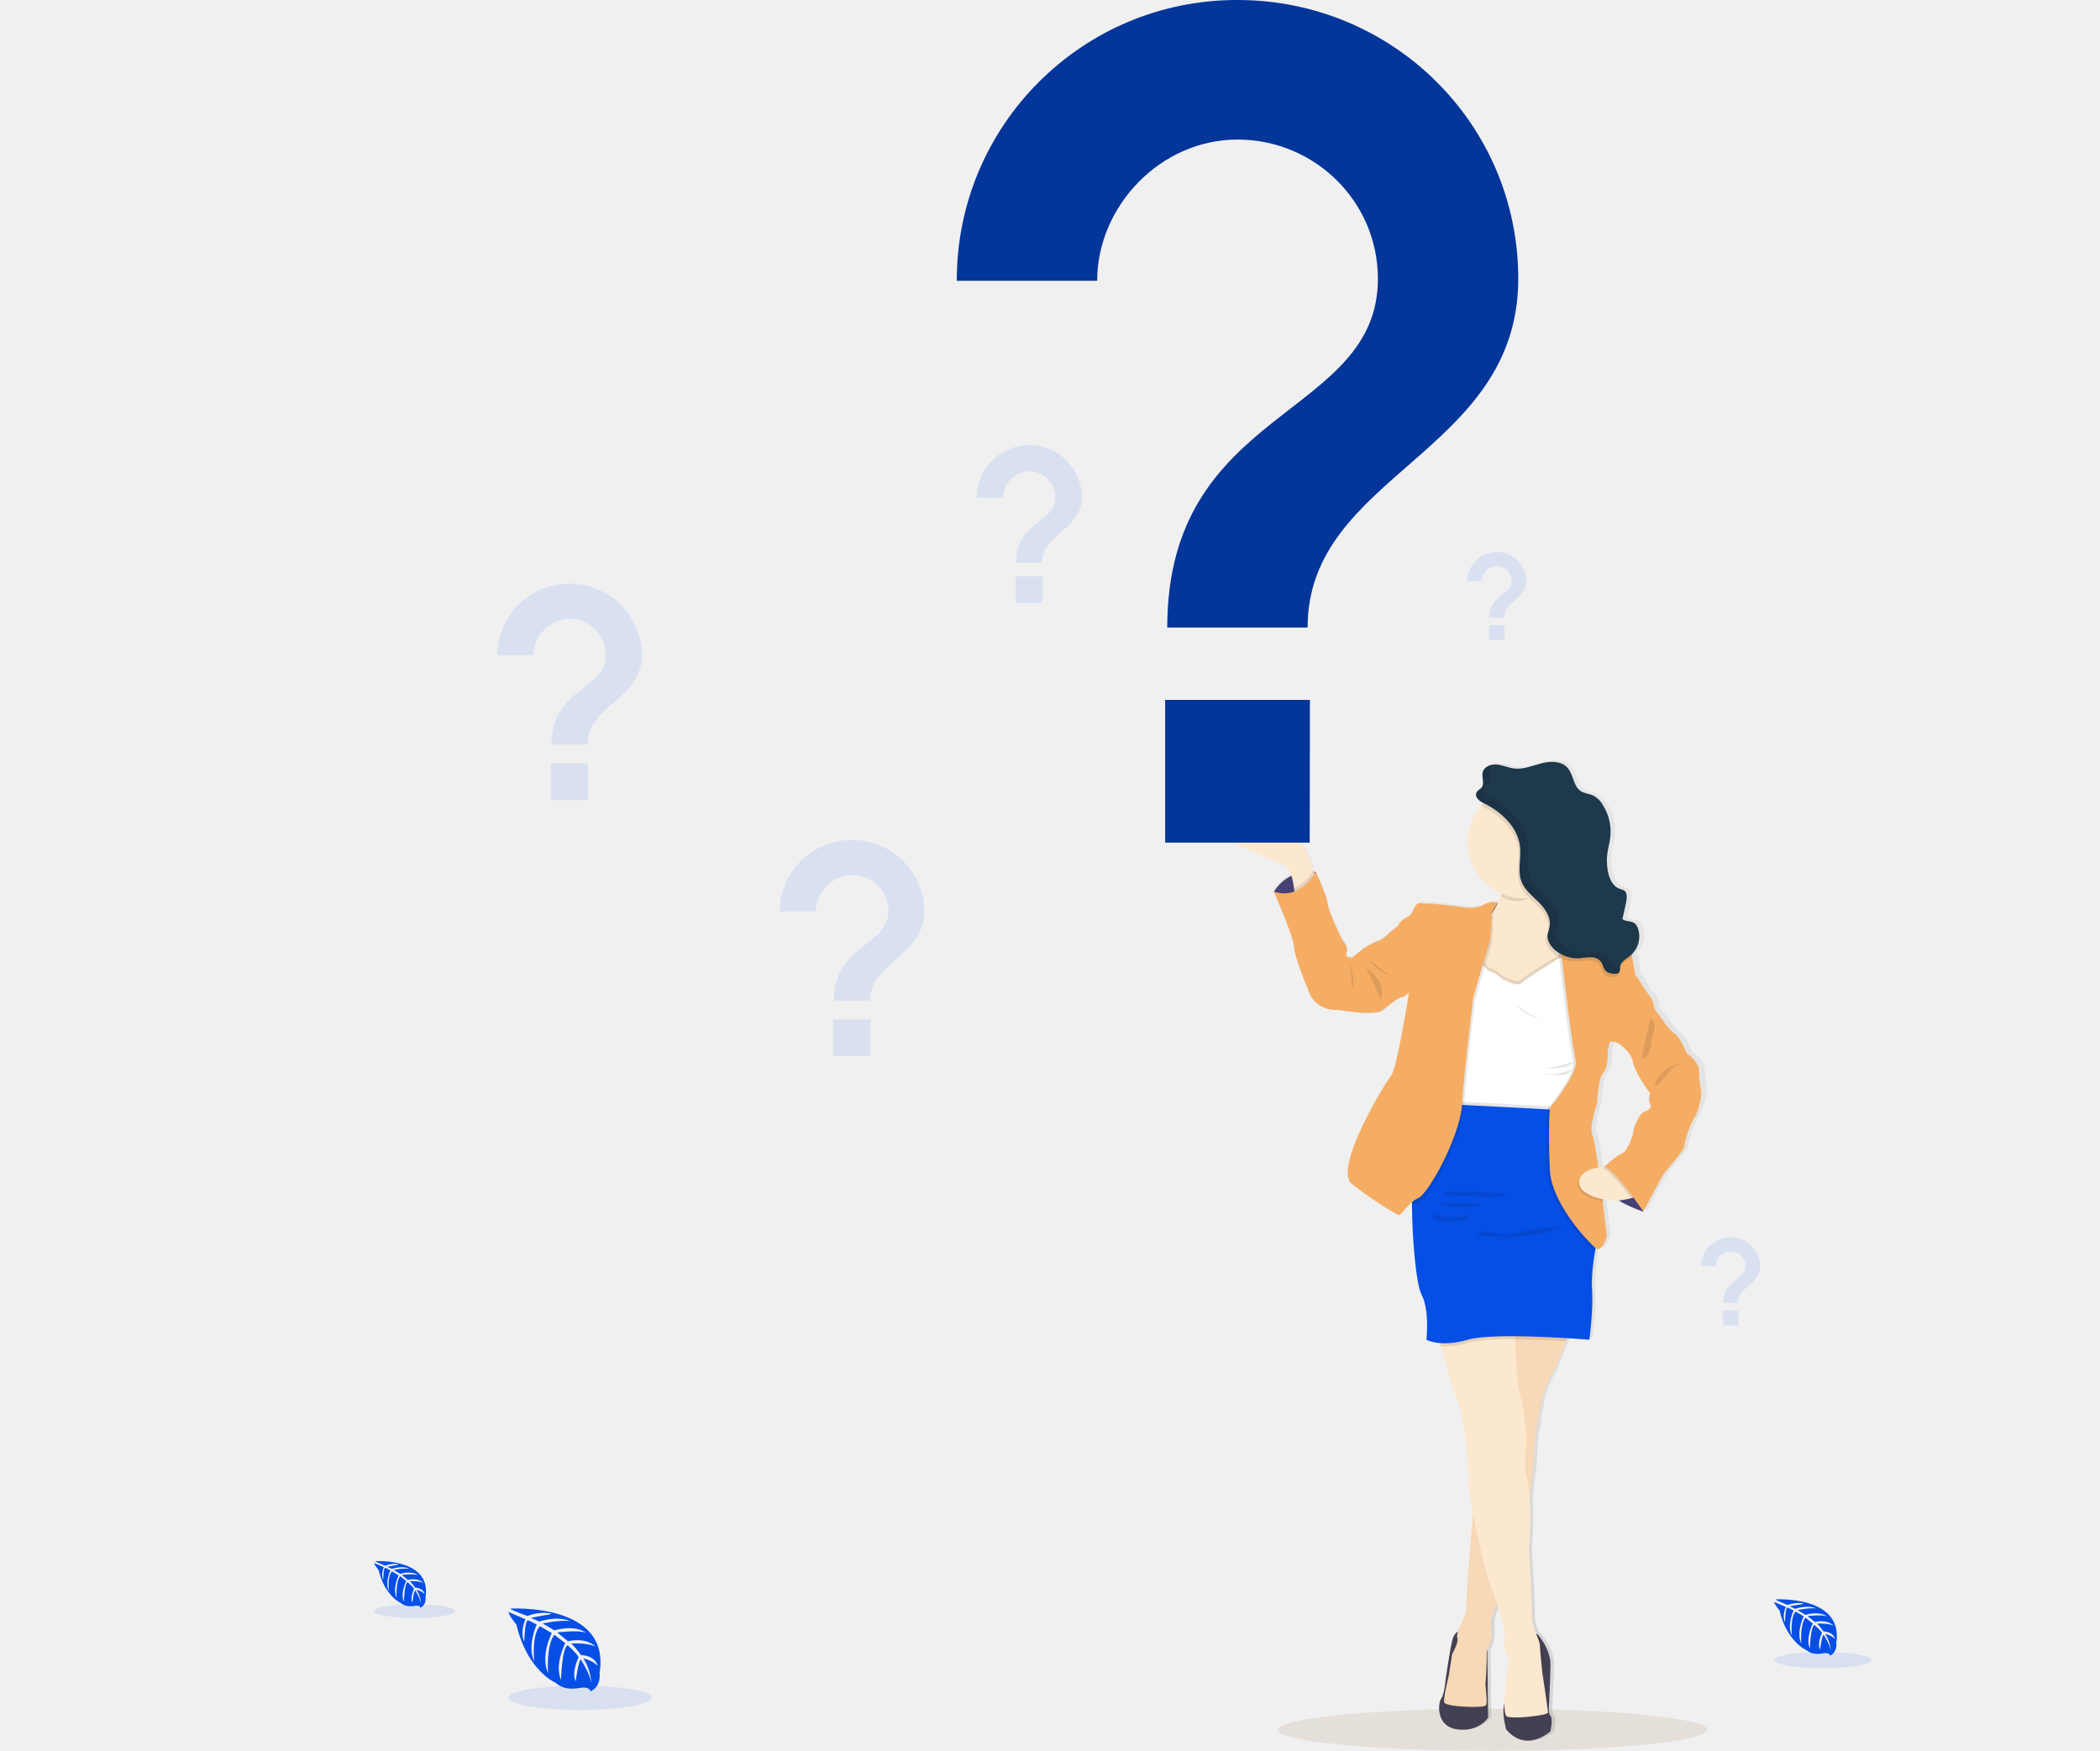
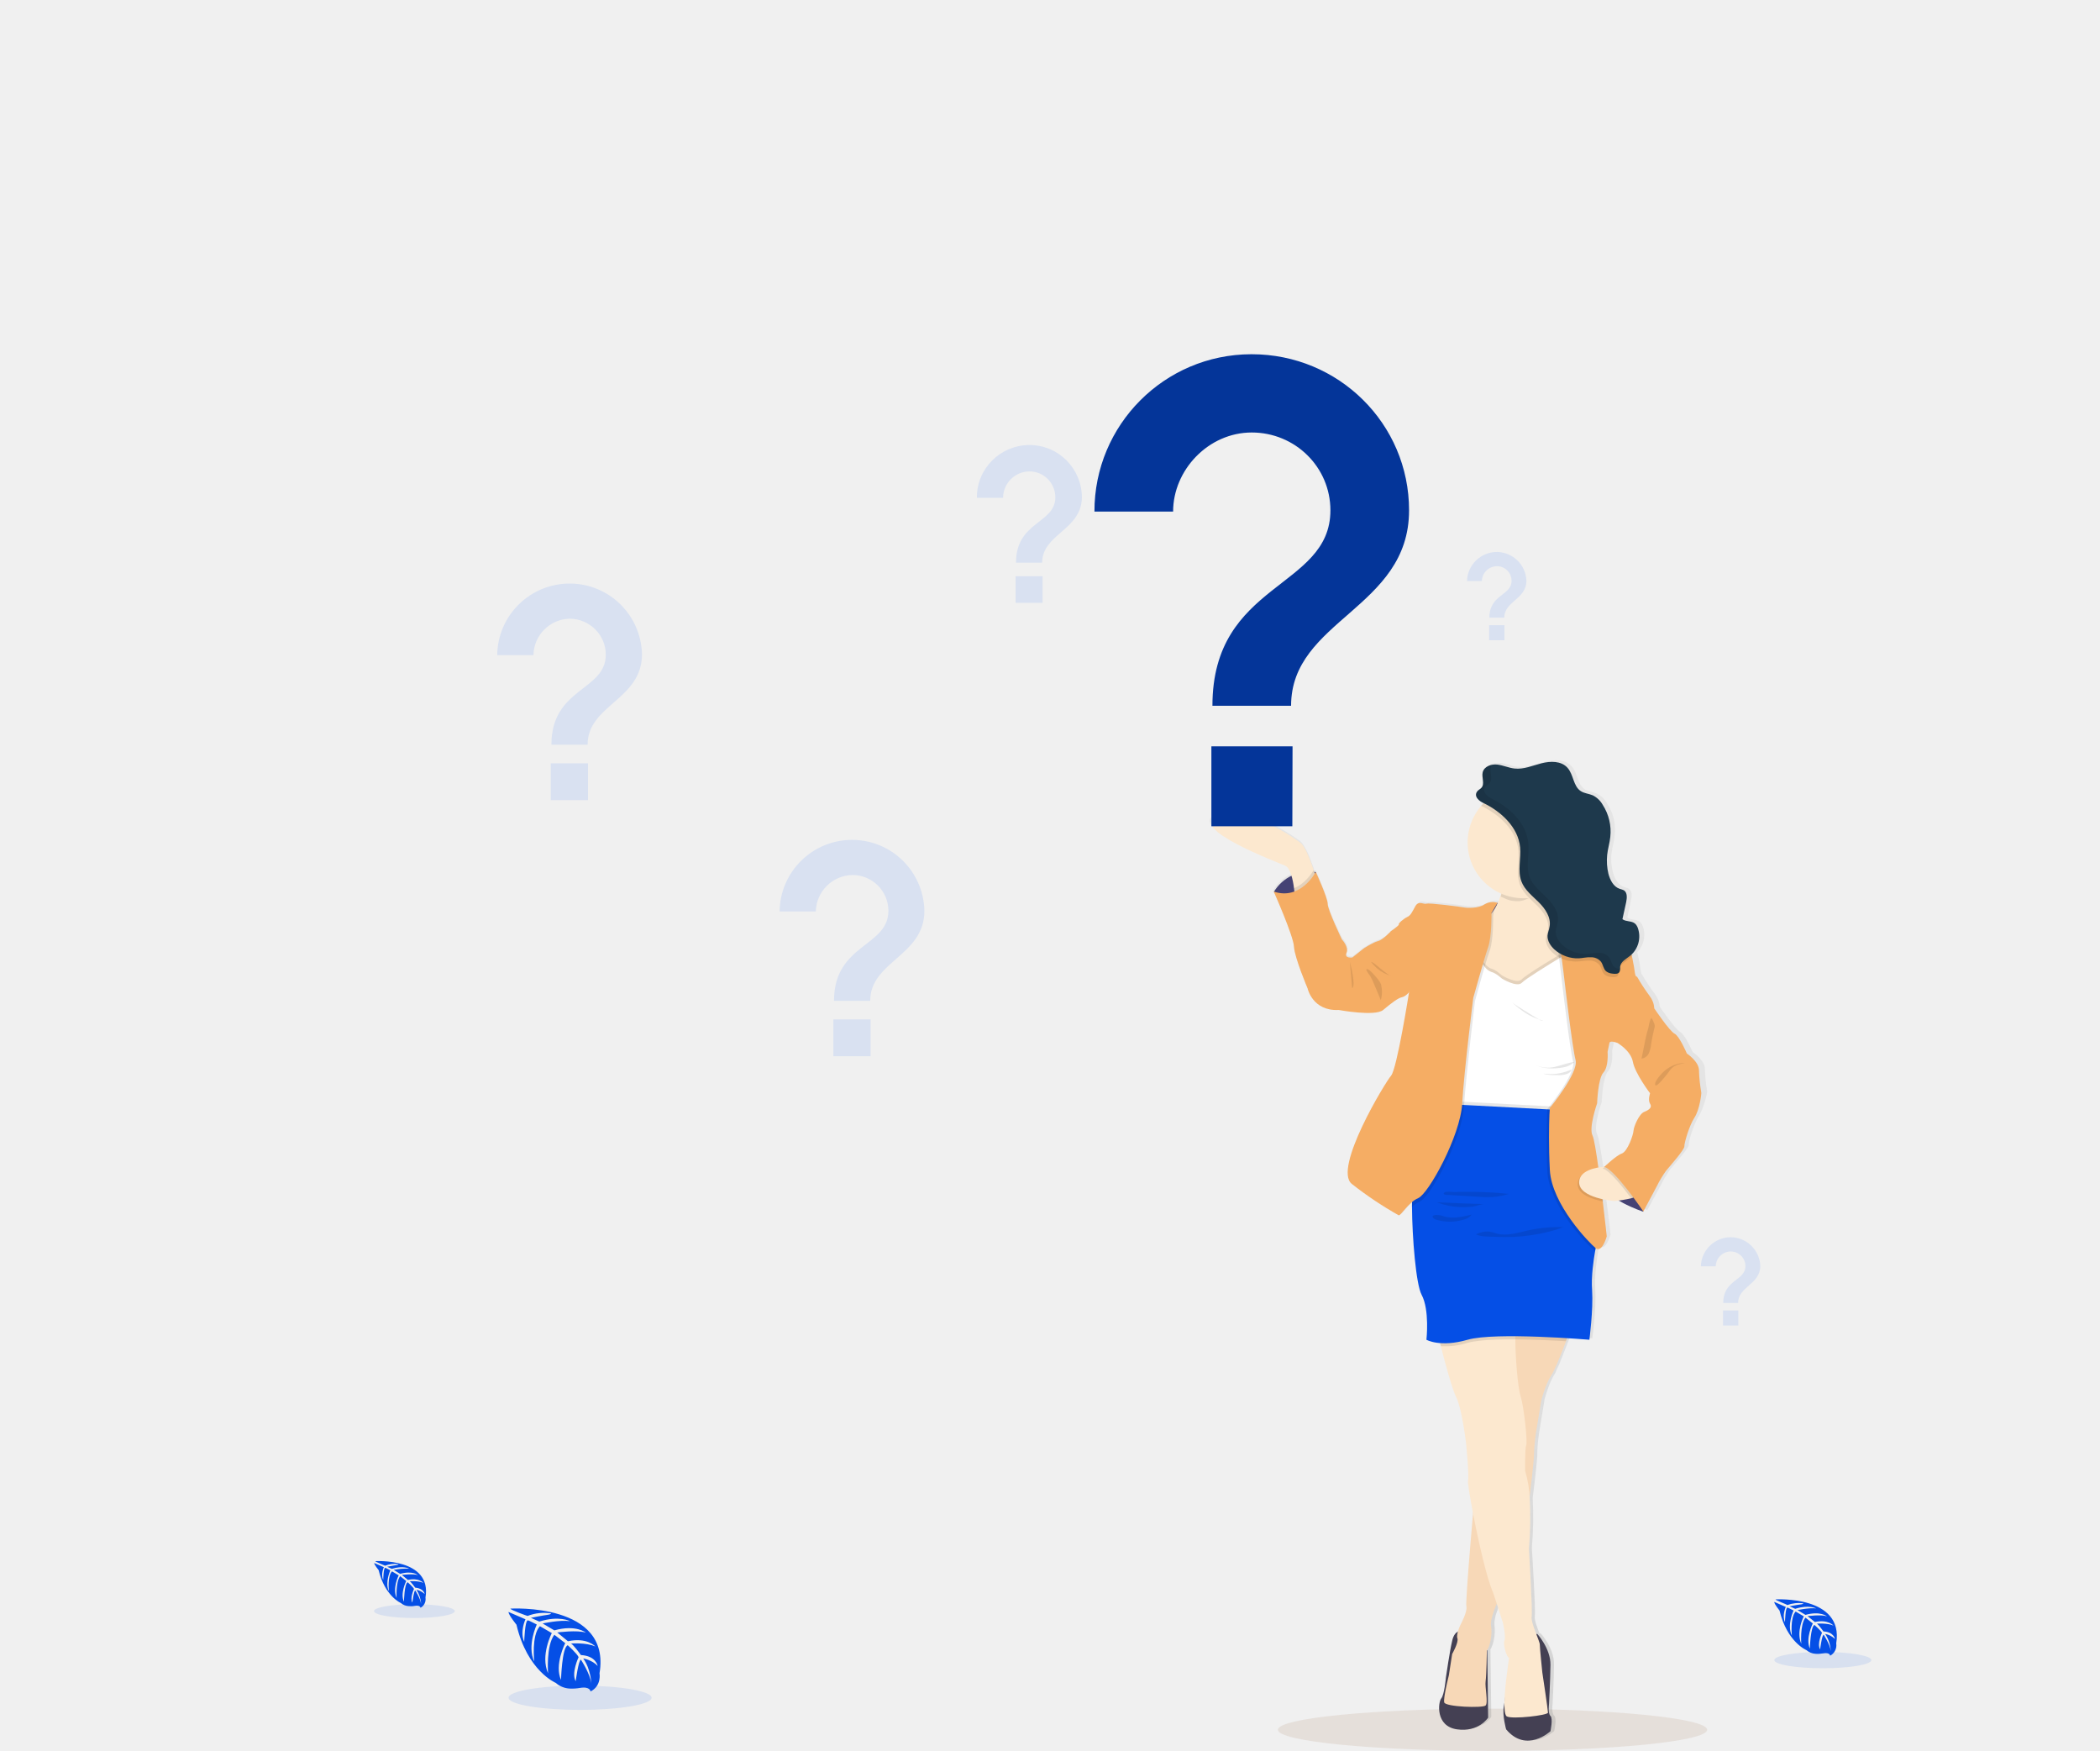
<svg xmlns="http://www.w3.org/2000/svg" version="1.1" id="_x38_69a981d-5394-490d-9104-6940aaebaf2b" x="0px" y="0px" viewBox="0 0 1003.9 836.8" style="enable-background:new 0 0 1003.9 836.8;" xml:space="preserve">
  <style type="text/css">
	.st0{opacity:0.1;fill:#844517;enable-background:new    ;}
	.st1{fill:#054FE6;}
	.st2{opacity:0.1;fill:#054FE6;enable-background:new    ;}
	.st3{fill:url(#SVGID_1_);}
	.st4{fill:#4C4981;}
	.st5{opacity:0.1;enable-background:new    ;}
	.st6{fill:#FCE8CF;}
	.st7{fill:#444053;}
	.st8{fill:#F7D8B7;}
	.st9{fill:#FFFFFF;}
	.st10{fill:#F5AD64;}
	.st11{fill:#1E394C;}
	.st12{fill:#043599;}
	.st13{opacity:0.1;fill:#0658FF;enable-background:new    ;}
</style>
  <ellipse class="st0" cx="713.5" cy="826.7" rx="102.6" ry="10.1" />
  <path class="st1" d="M244,768.8c0,0,48.3-2.9,42.6,30.9c0,0,1.1,6-4.3,8.7c0,0-0.1-2.5-5-1.7c-1.7,0.3-3.5,0.4-5.2,0.3  c-2.4-0.2-4.6-1.1-6.4-2.7l0,0c0,0-13.6-5.6-18.8-27.8c0,0-3.9-4.8-3.8-6.1l8.1,3.5c0,0-2.8,5.9-0.6,10.8c0,0,0.3-10.5,1.8-10.3  c0.3,0,4.2,2,4.2,2s-4.8,10.2-1.2,17.7c0,0-1.4-12.6,2.7-16.9l5.7,3.3c0,0-5.6,10.6-1.8,19.2c0,0-1-13.2,3-18.4l5.2,4  c0,0-5.3,10.4-2,17.6c0,0,0.4-15.4,3.2-16.6c0,0,4.5,4,5.2,5.7c0,0-3.6,7.6-1.4,11.5c0,0,1.4-10.3,2.5-10.3c0,0,4.5,6.8,5,11.5  c0,0-0.2-6.9-3.9-12.1c0,0,4.4,0.8,6.9,3.6c0,0-0.7-4.8-8-5.2c0,0-3.7-5.2-4.8-5.5c0,0,7.3-0.6,11.7,1.4c0,0-3.9-4.5-13.1-2.5  l-5.1-4.2c0,0,9.6-1.3,13.7,0.1c0,0-4.7-4-15.1-1.1l-5.6-3.3c0,0,8.2-1.8,13.1-1.1c0,0-5.2-2.8-14.7,0.2l-4-1.8c0,0,6-1.2,7.8-1.4  s1.9-0.7,1.9-0.7c-3.8-0.6-7.7-0.2-11.3,1.2C252.3,772.4,243.9,769.4,244,768.8z" />
  <ellipse class="st2" cx="277.3" cy="811.4" rx="34.2" ry="5.8" />
  <path class="st1" d="M179.4,746.1c0,0,27.2-1.6,24,17.4c0.3,2-0.6,4-2.4,4.9c0,0,0-1.4-2.8-0.9c-1,0.2-2,0.2-3,0.1  c-1.3-0.1-2.6-0.6-3.6-1.5l0,0c0,0-7.6-3.2-10.6-15.7c0,0-2.2-2.7-2.1-3.4l4.6,2c0,0-1.6,3.3-0.3,6.1c0,0,0.1-6,1-5.8  c0.2,0,2.4,1.2,2.4,1.2s-2.7,5.8-0.7,10c0,0-0.8-7.1,1.5-9.5l3.2,1.9c0,0-3.1,6-1,10.8c0,0-0.5-7.5,1.7-10.4l2.9,2.3  c0,0-3,5.9-1.1,9.9c0,0,0.2-8.7,1.8-9.3c0,0,2.6,2.3,3,3.2c0,0-2,4.3-0.8,6.5c0,0,0.8-5.8,1.4-5.8c0,0,2.5,3.8,2.8,6.5  c-0.1-2.4-0.9-4.8-2.2-6.8c1.5,0.3,2.8,1,3.9,2c0,0-0.4-2.7-4.5-3c0,0-2.1-2.9-2.7-3.1c0,0,4.1-0.3,6.6,0.8c0,0-2.2-2.6-7.4-1.4  l-2.9-2.4c0,0,5.4-0.7,7.7,0.1c0,0-2.6-2.3-8.5-0.6l-3.1-1.9c2.4-0.5,4.9-0.7,7.4-0.6c0,0-2.9-1.6-8.3,0.1l-2.2-1  c0,0,3.4-0.7,4.4-0.8s1-0.4,1-0.4c-2.1-0.4-4.4-0.1-6.4,0.7C184,748.2,179.3,746.4,179.4,746.1z" />
  <ellipse class="st2" cx="198.1" cy="770" rx="19.3" ry="3.3" />
  <path class="st1" d="M848.8,764.4c0,0,32.8-2,29,21c0.4,2.4-0.8,4.8-2.9,5.9c0,0-0.1-1.7-3.4-1.1c-1.2,0.2-2.4,0.3-3.6,0.2  c-1.6-0.1-3.1-0.7-4.4-1.8l0,0c0,0-9.2-3.8-12.8-18.9c0,0-2.7-3.3-2.5-4.1l5.5,2.4c0,0-1.9,4-0.4,7.3c0,0,0.2-7.2,1.2-7  c0.2,0,2.9,1.4,2.9,1.4s-3.3,7-0.8,12c0,0-0.9-8.6,1.8-11.5l3.9,2.3c0,0-3.8,7.2-1.2,13.1c0,0-0.7-9,2-12.5l3.5,2.8  c0,0-3.6,7.1-1.4,12c0,0,0.3-10.5,2.2-11.3c0,0,3.1,2.7,3.6,3.8c0,0-2.5,5.2-0.9,7.9c0,0,0.9-7,1.7-7c0,0,3.1,4.6,3.4,7.8  c-0.1-2.9-1.1-5.8-2.7-8.2c1.8,0.3,3.4,1.2,4.7,2.4c0,0-0.5-3.3-5.5-3.6c0,0-2.5-3.5-3.2-3.7c0,0,5-0.4,8,0.9c0,0-2.7-3.1-8.9-1.7  l-3.5-2.8c0,0,6.5-0.9,9.3,0.1c0,0-3.2-2.7-10.3-0.7l-3.8-2.3c0,0,5.6-1.2,8.9-0.8c0,0-3.5-1.9-10,0.2l-2.7-1.2c0,0,4.1-0.8,5.3-0.9  s1.3-0.5,1.3-0.5c-2.6-0.4-5.2-0.1-7.7,0.8C854.5,766.9,848.7,764.8,848.8,764.4z" />
  <ellipse class="st2" cx="871.4" cy="793.4" rx="23.2" ry="3.9" />
-   <linearGradient id="SVGID_1_" gradientUnits="userSpaceOnUse" x1="795.229" y1="40.591" x2="795.229" y2="509.053" gradientTransform="matrix(1 0 0 -1 -98.04 872.39)">
+   <linearGradient id="SVGID_1_" gradientUnits="userSpaceOnUse" x1="795.229" y1="727.409" x2="795.229" y2="258.947" gradientTransform="matrix(1 0 0 1 -98.04 104.39)">
    <stop offset="0" style="stop-color:#808080;stop-opacity:0.25" />
    <stop offset="0.54" style="stop-color:#808080;stop-opacity:0.12" />
    <stop offset="1" style="stop-color:#808080;stop-opacity:0.1" />
  </linearGradient>
  <path class="st3" d="M816.1,521.6c-0.6-3.5-1-7.1-1.1-10.7c0-4.3-5.8-8.1-5.8-8.1s-3.6-8.3-6-9.6s-9.8-12.1-9.8-12.1  c-0.1-2.2-0.9-4.2-2.2-5.9c-2.2-2.9-4.2-6-6.1-9.2l0,0c-1-1.2-0.5-2.1-2-9.2c-0.1-0.4-0.2-0.7-0.3-1.1c0-0.2-0.1-0.3-0.2-0.5  c3.2-3.3,4.3-8.1,2.8-12.4c-0.3-0.8-0.8-1.6-1.4-2.2c-1.7-1.4-4.4-0.8-6.1-2.1l1.8-8.2c0.4-2,0.7-4.5-1.1-5.6  c-0.7-0.3-1.3-0.5-2.1-0.7c-3-1-4.7-4.2-5.5-7.2c-0.7-2.9-1-6-0.6-9c0.3-2.9,1.2-5.7,1.5-8.6c0.6-5.4-0.7-10.8-3.7-15.3  c-1.1-2-2.8-3.6-4.8-4.6c-1.8-0.8-4-1-5.7-2c-3.7-2.4-3.5-8-6.5-11.2s-8.2-3.2-12.6-2.1c-4.3,1.1-8.6,3-13.1,2.5  c-2.9-0.3-5.5-1.6-8.4-1.9c-0.8-0.1-1.6,0-2.5,0.1v-0.1c-2.1,0.4-4.1,1.6-4.6,3.6c-0.1,0.5-0.2,1-0.1,1.5c0,1.2,0.3,2.4,0.3,3.5  c0.1,0.9-0.2,1.8-0.8,2.5c-0.6,0.6-1.4,0.9-2,1.6c-0.5,0.5-0.8,1.2-0.7,1.8c0,1.8,2.2,3.3,3.7,4.1h0.1c-0.4,0.4-0.8,0.8-1.2,1.2  c-4.3,4.8-6.6,11-6.6,17.5c0.1,10.6,6.5,20.2,16.2,24.4l-0.2,0.7c-0.4,1.3-0.9,2.5-1.5,3.8c-2.1-0.7-4.4-0.4-6.3,0.7  c-2.9,2-8.5,1.8-9.9,1.5s-17-2.3-18.2-1.8s-3.7-1.7-5.3,1.2s-2.4,4.5-4,5.3s-4.5,3.1-4.1,3.5s-4.1,3.4-4.1,3.4s-3.8,4-6.1,4.5  c-2.2,0.5-7,3.6-7,3.6l-5.5,4.3c0,0-4.1,0.6-2.8-2.2s-2.2-6.4-2.2-6.4s-7-14.1-7-17s-5.7-15.3-5.7-15.3l-0.7-0.1l-0.3-1  c-1-3-2.4-6.6-3.5-8.7c-2-4-3.2-4.5-3.2-4.5s-24.1-18.1-39.7-12.6c-15.6,5.5,28.5,21.9,32.5,23.7c1.4,0.6,2.4,2.5,3.1,4.8  c-3.5,1.7-6.5,4.4-8.5,7.7c0,0,9.6,21.2,9.8,26.5s6.6,20,6.6,20s2.4,10.9,15.1,10.3c0,0,17.6,3.2,21.5,0s7.3-5.8,9.2-6.2  c1.4-0.5,2.6-1.3,3.5-2.5c0,0-5.8,36.8-8.7,39.9c-2.9,3.1-28.1,44.5-19.1,51.8c7.2,5.6,14.8,10.6,22.7,15c0.8,0.4,3.1-3.5,6.4-6.2  c0,0.7,0,1.4,0,2.1c0.1,14.7,2,37,4.7,42c4,7.3,2.4,21.6,2.4,21.6c2.1,1,4.4,1.5,6.7,1.6c0.1,0.5,0.3,1,0.4,1.5  c2.2,8.3,5.7,21.1,7.5,24.5c2.7,5.2,4.7,21.5,4.7,21.5s1.6,16,1,18.2c-0.2,0.8,0.8,7.5,2.5,16l0,0c-1,11.5-2.9,33.6-3.2,41.7l0,0  c0,0.2,0,0.3,0,0.4v0.1c0,0.1,0,0.2,0,0.3c0,0.2,0,0.3,0,0.5l0,0c0,0.5,0,1,0.1,1.5c0.1,0.8,0.1,1.5-0.2,2.3  c-0.7,2.2-1.6,4.4-2.7,6.4c-0.5,1-0.9,2-1.2,3.1c-1,0.4-2.2,1.5-2.9,4.1c-1.2,4.8-3.1,18-3.1,18s-0.8,8.1-2.2,9.9s-3,13.3,7.6,14.8  s15.1-5.6,15.1-5.6l-0.4-32.1v-0.1c0.2-0.3,0.4-0.6,0.5-0.9v-0.1c0.1-0.2,0.2-0.3,0.2-0.5l0.1-0.2l0.2-0.4v-0.1  c1-3.1,1.3-6.3,0.9-9.5v-0.2v-0.2c0-0.1,0-0.2,0-0.2v-0.5c0-0.1,0-0.1,0-0.2c0-0.2,0-0.4,0.1-0.7s0-0.1,0-0.1l0.1-0.4v-0.2  c0-0.1,0-0.3,0.1-0.4v-0.1c0.1-0.5,0.2-1,0.3-1.4v-0.1l0.2-0.5l0,0c0.2-0.5,0.3-1,0.5-1.5v0.1c0-0.2,0.1-0.3,0.2-0.5v-0.1  c0.2-0.5,0.4-1,0.5-1.4v-0.1l0.2-0.4v-0.1l0.4-0.9l0,0l2.9,9c0,0,1.6,6.7,0.8,8.3s1,8.2,2.2,8.3l-1.2,8.3c-0.6,4.6-1,9.2-1.1,13.8  c-0.1,0.5-0.2,1-0.2,1.3c-0.8,4.3,1.1,10.9,1.1,10.9c9.8,11.6,21.5,0.9,21.5,0.9s1.4-6.1,0-7.3s-0.8-5.6-0.8-5.6s0.6-10.9,0.7-18.9  s-6.5-15-6.5-15l-0.4,0.3c-1.2-3.1-2.6-6.8-2.3-8.4c0.5-2.8-1.4-32.6-1.4-32.6c0.7-8,0.8-16,0.4-24l0,0c0.2-1.3,0.3-2.7,0.5-4  c0.8-6.4,1.4-11.9,1.6-14.7l0,0v-0.3c0.1-0.8,0.1-1.3,0.1-1.6c0-1,0-2.1,0.1-3.4c0.2-3.4,0.8-7.3,0.8-7.3l2.6-15.8c0,0,2-7.7,4.8-12  l0.3-0.5l0,0c0.1-0.2,0.2-0.4,0.3-0.6v-0.1c0.1-0.2,0.2-0.4,0.3-0.7v-0.1c0.4-0.8,0.8-1.7,1.3-2.7c0-0.1,0.1-0.2,0.1-0.2l0.3-0.8  c0-0.1,0.1-0.2,0.1-0.3s0.2-0.5,0.3-0.8c0-0.1,0.1-0.2,0.1-0.3c0.1-0.3,0.3-0.6,0.4-0.9l0.2-0.5c0.1-0.2,0.2-0.5,0.3-0.7l0.2-0.6  c0.1-0.2,0.1-0.3,0.2-0.5l0.3-0.7c0-0.1,0.1-0.2,0.1-0.3c0.7-1.8,1.4-3.5,2-5.1l0,0c0.2-0.5,0.4-1,0.5-1.4  c6.4,0.4,10.7,0.7,10.7,0.7s2-14.3,1.4-23.8c-0.4-6.4,0.8-14.5,1.6-19c0.1-0.5,0.2-0.9,0.2-1.3l0.2,0.1c3.1,2.5,5.3-5.6,5.3-5.6  s-0.8-7.5-2-16.7l-0.1-0.9c1.8,0.4,3.6,0.7,5.4,0.8c0,0,1-0.1,2.4-0.3c3.8,2.2,7.8,4,11.9,5.4l6.6-12.2c1.2-2.5,2.7-4.9,4.3-7.2  c2-2.5,9.1-10.3,8.9-11.8s2.4-9.9,4.8-13.7S816.2,522.2,816.1,521.6z M788.5,530.9c-2.6,1.1-5.1,7.2-5.2,9.1s-2.9,9.9-5.7,10.9  c-2.6,0.9-7.7,5.5-8.5,6.3c-0.8,0.1-1.8,0.2-2.7,0.3c-1.1-7.7-2.2-14.1-2.9-15.4c-2-3.7,2.2-15.4,2.2-15.4s0.4-11.9,3-14.7  s2-9.9,2-9.9s0.6-2.9,0.9-4.3s3.7,0,3.7,0l0,0c0,0,6.7,3.7,7.7,9.2c1,5.5,8.3,15.1,8.3,15.1s-1.1,3.3,0,5S791.1,529.8,788.5,530.9z" />
  <path class="st4" d="M609,426.2c4.2-6.9,12-10.6,20-9.4v14.3h-8.7l-6.8-1.7L609,426.2z" />
  <path class="st5" d="M609,426.2c4.2-6.9,12-10.6,20-9.4v14.3h-8.7l-6.8-1.7L609,426.2z" />
  <path class="st6" d="M629.6,420.6L619,428c0,0-0.1-1.5-0.4-3.5c-0.5-3.9-1.7-9.7-4.3-10.8c-3.9-1.7-47.4-18.1-32-23.6  s39.1,12.5,39.1,12.5s1.2,0.4,3.2,4.5c1,2.1,2.4,5.7,3.4,8.7C629,418.5,629.6,420.6,629.6,420.6z" />
  <polygon class="st4" points="714.7,432.1 715.9,431.5 719.3,435.4 716.5,441.3 711.8,439.4 712.9,434.7 " />
  <path class="st7" d="M698.6,779.4c0,0-3.1-0.4-4.3,4.4s-3.1,18-3.1,18s-0.7,8.1-2.2,9.9s-2.9,13.3,7.5,14.8s14.9-5.6,14.9-5.6  l-0.4-32.1L698.6,779.4z" />
  <path class="st7" d="M734.8,780.8c0,0,6.5,7,6.4,14.9s-0.7,18.8-0.7,18.8s-0.6,4.4,0.7,5.6s0,7.3,0,7.3s-11.5,10.7-21.2-0.9  c0,0-1.9-6.6-1.1-10.9s3-23.4,3-23.4L734.8,780.8z" />
  <path class="st8" d="M751,634.6c0,0-6.6,18.5-9.4,22.7s-4.8,12-4.8,12l-2.6,15.8c-0.5,3.5-0.8,7.1-0.9,10.6  c0.1,3.5-6.4,55.3-6.4,55.3l-10.3,13.1c0,0-4.5,9.2-3.8,13s-0.5,9.9-2,11.7c0,0-0.2,12-0.6,14.7s1.3,10.3,0,11.6s-19.3,0.7-19.8-1.5  s2.2-12.8,2.2-12.8l1.6-10.3c0,0,3.2-5.6,2.5-7.5s1.3-6.1,1.5-6.5s3.4-6.4,2.8-8.7s3.8-51.7,3.8-51.7l12.6-88.4L751,634.6z" />
  <path class="st6" d="M740,818.5c0.1,1.3-17.2,3.3-19.7,1.8s0-19.7,0-19.7l1.1-8.3c-1.2-0.1-3-6.7-2.2-8.3s-0.7-8.3-0.7-8.3l-2.9-9  l-1.8-5.5c-2.9-6.3-7-24.3-9.6-37.8c-1.6-8.4-2.7-15.1-2.4-15.9c0.6-2.2-1-18.2-1-18.2s-2-16.3-4.6-21.4c-1.8-3.4-5.3-16.2-7.4-24.4  c-1.1-4.2-1.9-7.3-1.9-7.3s18.5-1.5,29.7-2.1c5.2-0.2,8.8-0.3,8.3,0.1s-0.5,2.7-0.5,5.9c0,8.4,1.2,23.2,2.5,27.1  c1.7,5.5,3.4,22,2.7,23.6s-0.5,12.2-0.5,12.2c1.3,4.3,2,8.8,2.2,13.3c0.4,8,0.3,15.9-0.4,23.9c0,0,1.8,29.7,1.3,32.5  s3.9,11.6,3.9,13.3s1.2,13.3,1.2,13.3S740,817.2,740,818.5z" />
  <path class="st6" d="M749.7,461.3l-2.1,2.3l-1.4,1.5l-8,8.6l-20.7,2.3l-11-2.9l-2.7-0.7c0,0,0-5.5,0.5-12.1  c0.7-8.5,2.4-18.8,6.4-21.6c2-1.6,3.6-3.6,4.7-5.9c0.8-1.6,1.5-3.2,2-4.9c0.1-0.2,0.1-0.4,0.2-0.7c0.9-3,1.5-6,1.9-9.1  c0,0,2.6-1.5,6.3-3.2c9.6-4.5,26.1-10.6,20.3,3.2c-0.8,2-1.6,4.1-2.2,6.2c-0.1,0.3-0.2,0.6-0.2,0.9c-1.9,7.7-0.7,12.3,0.8,14.9l0,0  c0.2,0.4,0.5,0.9,0.8,1.3c0.4,0.5,0.9,1,1.4,1.4l2.4,15.1l0.2,1.2L749.7,461.3z" />
  <path class="st5" d="M746.2,418.8C745.1,421.4,746.7,416.6,746.2,418.8c-4.4,3.1-14.6,11.9-20.4,11.9c-3.9,0-5.1-0.7-8.4-2.2  c1-3.2,1.7-6.4,2.2-9.7C719.5,418.8,754.1,399.7,746.2,418.8z" />
  <path class="st6" d="M755,402.7c0,13.6-10.3,25.1-23.9,26.5c-0.9,0.1-1.8,0.1-2.8,0.1c-14.7,0-26.7-11.9-26.7-26.7  c0-14.7,11.9-26.7,26.7-26.7C743,376,755,388,755,402.7L755,402.7z" />
  <path class="st5" d="M758.8,520.9l-3.8,9.9c0,0-3.1,0.1-7.9,0.3c-16.3,0.5-52.1,1.2-53.7-3c-0.4-1.1-0.5-2.2-0.6-3.3  c-0.2-6.4,2.8-16.2,2.8-16.2s1.7-19.6,1.7-20.4s-1.5-14.6-1.5-14.6l2.9-11l8.2-5.8c0,0,3.7,5.6,5.9,6.1s5.1,3.2,5.1,3.2  s7.2,4.4,9.5,2c2.3-2.5,20.4-13.2,20.4-13.2l9.5,10.5L758.8,520.9z" />
  <path class="st9" d="M758.8,522.4l-3.8,9.9c0,0-3.1,0.1-7.9,0.3h-0.5c-2.1,0.1-4.5,0.1-7,0.2c-12.9,0.3-30.7,0.4-40-1  c-3.5-0.5-5.8-1.2-6.2-2.2c-0.2-0.6-0.4-1.2-0.4-1.8c-0.1-0.5-0.1-1-0.1-1.5c-0.2-6.4,2.8-16.2,2.8-16.2s1.7-19.6,1.7-20.4  s-1.5-14.6-1.5-14.6l2.9-11l5.6-3.9l2.6-1.8c0.9,1.3,1.8,2.5,2.8,3.7c0.8,1.1,1.8,1.9,3.1,2.4c2.2,0.5,5.1,3.2,5.1,3.2  s7.2,4.4,9.5,2c1.8-1.9,12.8-8.6,17.8-11.7c1.6-1,2.6-1.5,2.6-1.5l1.3,1.4l8.3,9.1L758.8,522.4z" />
  <path class="st5" d="M629.6,420.6L619,428c0,0-0.1-1.5-0.4-3.5c5.3-2.2,8.5-7.1,9.4-8.7C629,418.5,629.6,420.6,629.6,420.6z" />
  <path class="st10" d="M667,445.9l-2.3-0.6c0,0-3.8,4-6,4.5s-6.8,3.5-6.8,3.5l-5.4,4.3c0,0-4,0.6-2.8-2.2s-2.2-6.4-2.2-6.4  s-6.8-14.1-6.8-17s-5.7-15.3-5.7-15.3s-7.1,13.8-20.1,9.4c0,0,9.4,21.1,9.7,26.4s6.5,19.9,6.5,19.9s2.3,10.9,14.9,10.3  c0,0,17.4,3.2,21.2,0s7.2-5.8,9-6.1c1.8-0.4,3.4-2.4,3.4-2.4v-14.5L667,445.9z" />
  <path class="st5" d="M645.3,459.7c0,0,3.1,11.4,1.1,12.6L645.3,459.7z" />
  <path class="st5" d="M747,532.5c-16.3,0.5-52.1,1.2-53.7-3c-0.4-1.1-0.5-2.2-0.6-3.3l53.2,2.8L747,532.5z" />
  <path class="st5" d="M751,634.6c0,0-1,2.8-2.4,6.4c-6.8-0.4-15.7-0.8-24.2-0.9c-3,0-5.9,0-8.7,0.1c-5.9,0.2-11,0.7-14.2,1.6  c-4.1,1.3-8.4,1.8-12.7,1.6c-1.1-4.2-1.9-7.3-1.9-7.3s18.5-1.5,29.7-2.1l0.9-6.2L751,634.6z" />
  <path class="st1" d="M765.4,589.8l-2.1,4.4c0,0-0.3,1.3-0.7,3.4c-0.8,4.5-2,12.6-1.5,19c0.6,9.4-1.3,23.7-1.3,23.7s-45-3.8-58.2,0  s-19.7,0-19.7,0s1.6-14.2-2.3-21.5c-2.7-5-4.5-27.3-4.6-42c0-6.8,0.3-11.9,1.2-12.9c2.7-3.3,14.2-36.3,14.2-36.3l2.6,0.1l7,0.4  l39.8,2.1l6.2,0.3l0.7,2L765.4,589.8z" />
  <path class="st4" d="M785.2,575.2l0.4,3.9c0,0-19.7-6.4-18.7-14.3s0-7,0-7l15.8,1.3L785.2,575.2z" />
  <path class="st5" d="M785.2,575.2l0.4,3.9c0,0-19.7-6.4-18.7-14.3s0-7,0-7l15.8,1.3L785.2,575.2z" />
  <path class="st5" d="M658.4,462.9c2,1.7,4.4,2.9,6.9,3.6c-0.7-0.2-1.4-0.5-2-1c-1.4-1-2.8-2.1-4.1-3.2c-1.1-0.9-2.5-2.3-3.8-2.6  C656.3,460.9,657.3,461.9,658.4,462.9z" />
  <path class="st5" d="M658.7,468c0.6,0.7,1.1,1.5,1.5,2.4c0.6,2.5,0.6,5.1-0.1,7.6l-3.2-7.6c-0.5-1.3-1.1-2.6-1.8-3.8  c-0.3-0.5-2.1-2.7-1.9-3.2C653.9,462,658.1,467.3,658.7,468z" />
  <path class="st5" d="M746.9,510.2c2.2-0.3,4.2-1.2,5.8-2.7c-3.2,0.4-6.3,1.7-9.5,2.4c-3,0.7-6.1,0.4-8.9-0.8  C737.9,510.9,743,510.9,746.9,510.2z" />
  <path class="st5" d="M737.7,487.8c-0.6,0.1-1.2-0.1-1.7-0.4c-2.4-1.4-4.8-2.9-7.2-4.4c-2.3-1.5-5.1-3-7.1-4.9  C726.6,482.5,731.1,486.2,737.7,487.8z" />
  <path class="st5" d="M744.5,513.8c1.3,0.1,2.6,0,3.8-0.3c1.3-0.3,2.4-1,3.1-2.1c-0.5-0.1-0.9,0-1.3,0.2c-3.9,1.6-8.1,2.1-12.3,1.5  C739.8,513.9,742.4,513.8,744.5,513.8z" />
  <path class="st5" d="M721.3,570.6c-2.5,0.8-5.2,1.3-7.8,1.5c-2.1,0.1-4.1,0.1-6.2-0.1l-10-0.6l-5-0.3c-0.6,0-3,0-1.8-1.2  c0.6-0.6,3.9-0.2,4.8-0.2c1.7-0.1,3.3-0.1,5-0.1c3.3,0,6.6,0,9.9,0.2C714,569.9,717.6,570.2,721.3,570.6z" />
  <path class="st5" d="M709.7,575.5c-1.7-0.1-3.9,0.9-5.6,1.2c-2,0.2-3.9,0.3-5.9,0.2c-3.9-0.1-7.7-0.9-11.4-2.3  C694.4,575,702.1,575.2,709.7,575.5z" />
  <path class="st5" d="M688.3,580.8c0.7,0.1,1.5,0.3,2.2,0.6c4.2,1.2,8.7,0.1,13-0.9c-1.1,1.6-3,2.3-4.9,2.7c-3.1,0.8-6.4,0.9-9.6,0.3  c-1-0.2-3.5-0.6-4-1.6C684.1,580.4,687.4,580.6,688.3,580.8z" />
  <path class="st5" d="M712,588.6c1.3,0.3,2.5,0.6,3.7,1c4.8,1.2,9.7-0.4,14.5-1.5c5.7-1.3,11.6-1.8,17.5-1.6c-1,0-2.7,0.9-3.8,1.2  c-1.3,0.4-2.7,0.8-4.1,1.1c-2.7,0.7-5.4,1.2-8.2,1.6c-5.6,0.8-11.2,1-16.8,0.7c-2.6-0.1-7,0.1-9.2-1.2  C707.6,588.9,709.8,588.4,712,588.6z" />
  <path class="st5" d="M713.8,437.8c0,0,0.2,11.3-1.6,16.4c-0.6,1.6-1.5,4.5-2.5,7.9c-1.1,3.7-2.2,7.8-3.1,11  c-0.9,3.2-1.5,5.4-1.5,5.4s-4.1,33.6-5.2,49.7c0,0.3,0,0.6-0.1,0.8c-0.1,0.9-0.2,1.8-0.3,2.8c-2.4,15.9-16.1,40.5-20.7,42.4  c-1.4,0.7-2.8,1.6-3.9,2.7c0-6.8,0.3-11.9,1.2-12.9c2.7-3.3,14.2-36.3,14.2-36.3l2.6,0.1c-0.1-0.5-0.1-1-0.1-1.5  c-0.2-6.4,2.8-16.2,2.8-16.2s1.7-19.6,1.7-20.4s-1.5-14.6-1.5-14.6l2.9-11l5.6-3.9c0.7-8.5,2.4-18.8,6.4-21.6c2-1.6,3.6-3.6,4.7-5.9  c0.8,0.1-0.7-0.6-0.7-0.6L713.8,437.8z" />
  <path class="st10" d="M715.9,431.5c-2.1-0.7-4.3-0.4-6.2,0.7c-2.8,2-8.3,1.8-9.8,1.5s-16.8-2.3-18-1.8s-3.7-1.7-5.3,1.2  s-2.3,4.5-3.9,5.2c-1.6,0.7-4.4,3.1-4,3.5s-4,3.4-4,3.4l8.9,29c0,0-5.8,36.7-8.6,39.9c-2.8,3.2-27.8,44.4-18.8,51.7  c7.1,5.6,14.6,10.6,22.4,15c1,0.5,4.5-6.1,9.4-8.2s20.1-29.6,21-45.2s5.3-50.5,5.3-50.5s5.3-19.1,7.1-24.2s1.6-16.4,1.6-16.4  L715.9,431.5z" />
  <path class="st5" d="M765.4,589.8l-2.1,4.4c0,0-0.3,1.3-0.7,3.4c-0.4,0-0.7-0.2-1-0.5c-3.1-2.5-21-20.9-21.9-37.3  c-0.6-12.1-0.3-22.5-0.1-27.2c0.1-1.5,0.1-2.3,0.1-2.5l0,0c0,0,13.9-16.9,12.3-22.9s-5.3-38-5.3-38l-0.5-4.2l-0.9-7.1l-2.2-17.2  l2.3,0.5c0.4,0.5,0.9,1,1.4,1.4l2.4,15.1l8.3,9.1l1.3,55.4l-3.8,9.9c0,0-3.1,0.1-7.9,0.3h-0.5L765.4,589.8z" />
  <path class="st10" d="M773.1,498.4c0,0-3.4-1.3-3.7,0s-0.9,4.3-0.9,4.3s0.6,7.1-2,9.9s-3,14.7-3,14.7s-4.1,11.7-2.2,15.4  c0.7,1.3,1.8,8,2.9,16c0.7,5,1.4,10.5,2,15.5c1.1,9.1,1.9,16.7,1.9,16.7s-2.2,8.1-5.3,5.6s-21-20.9-21.9-37.3  c-0.6-11.5-0.4-21.5-0.2-26.4c0.1-2.1,0.2-3.3,0.2-3.3s13.9-16.9,12.3-22.9s-5.3-38-5.3-38l-0.6-5l-0.7-5.3l-0.2-1.2l-2.2-17l0,0  c0.4,0.1,14.1,3.2,15.9,5s13,4.4,13,4.4c3.4,0.9,6.1,3.7,6.9,7.1c0.1,0.3,0.2,0.7,0.3,1.1c1.5,7.1,1,8,2,9.2  S773.1,498.4,773.1,498.4z" />
  <path class="st5" d="M766.4,574.2c-5-1-12.4-3.3-12.2-8.4c0.2-4.8,5.9-6.5,10.2-7.1C765,563.6,765.7,569.1,766.4,574.2z" />
  <path class="st6" d="M781.9,571.6c-0.2,0.4-1,0.8-2.1,1.1c-2.7,0.6-5.4,1.1-8.1,1.3c0,0-17-1.3-16.8-9.1c0.2-5.5,7.9-7,12.2-7.3  c1-0.1,1.9-0.1,2.9-0.1C769.9,557.6,782.6,570,781.9,571.6z" />
  <path class="st5" d="M781.9,571.6c-0.2,0.4-1,0.8-2.1,1.1c-4.4-5.9-10.6-13.5-13.6-14.2l0.9-0.8c1-0.1,1.9-0.1,2.9-0.1  C769.9,557.6,782.6,570,781.9,571.6z" />
  <path class="st10" d="M777.6,466.1l5,0.7c1.8,3.2,3.8,6.2,6,9.2c1.3,1.7,2.1,3.7,2.2,5.9c0,0,7.3,10.9,9.7,12.1s5.9,9.5,5.9,9.5  s5.8,3.8,5.8,8.1c0.1,3.6,0.5,7.1,1.1,10.6c0.1,0.6-0.8,8.2-3.3,12s-4.9,12.2-4.8,13.7s-6.8,9.3-8.8,11.7c-1.6,2.3-3.1,4.7-4.3,7.2  l-6.5,12.2c0,0-13.7-20.2-18.7-21.3c0,0,5.6-5.4,8.4-6.4s5.5-9,5.6-10.9s2.6-8,5.1-9s3.9-2.2,2.8-3.9s0-5,0-5s-7.2-9.5-8.2-15  s-7.6-9.2-7.6-9.2l-3.8-9.3L777.6,466.1z" />
  <path class="st5" d="M795.8,511.7c2.8-2.3,6.2-3.7,9.9-3.7c-2.3,0.4-4.8,0.9-6.5,2.5c-0.7,0.7-1.3,1.5-1.8,2.3  c-0.6,0.8-5.3,6.8-6,5.9C790.2,517.3,794.8,512.5,795.8,511.7z" />
  <path class="st5" d="M784.7,505.9c1.5-0.1,2.9-1.1,3.5-2.5s1-2.8,1.1-4.3c0.4-2.5,0.9-5,1.5-7.4c0.4-1,0.3-2.1-0.2-3  c-0.3-0.8-0.6-1.5-1.1-2.2c-0.9,1-1.2,3.3-1.5,4.7c-0.5,1.7-0.9,3.3-1.3,5C786.5,497,784.8,505.9,784.7,505.9z" />
  <path class="st5" d="M780.4,456.6c-0.5,0.6-1.1,1.2-1.7,1.7c-2,1.6-4.7,2.9-4.9,5.4c0.1,0.8,0,1.6-0.3,2.4c-0.6,1.1-2.2,1-3.5,0.8  c-1.1-0.1-2.1-0.5-2.9-1.1c-1.3-1.1-1.4-3.1-2.4-4.5c-1.2-1.5-3.1-2.3-5-2.2c-1.9-0.1-3.7,0.4-5.6,0.4c-1.2,0.1-2.4,0-3.6-0.2  c-0.4-0.1-0.8-0.1-1.2-0.2c-0.8-0.2-1.7-0.5-2.4-0.8c-0.4-0.2-0.8-0.3-1.2-0.6c-1.3-0.6-2.4-1.4-3.5-2.4c-1.8-1.7-3.3-4-3.2-6.5  c0.1-1.5,0.8-2.9,1-4.5c0.8-4.3-2.1-8.4-5.2-11.5c-1.2-1.2-2.6-2.4-3.8-3.7c-1.9-1.8-3.5-4-4.5-6.4c-0.8-2.6-1.1-5.3-0.8-8  s0.4-5.5,0.2-8.2c-0.9-9.7-9.2-17.2-17.5-21.2l-0.4-0.2c9.7-11.1,26.5-12.3,37.6-2.6c11.1,9.7,12.3,26.5,2.6,37.6  c-1.3,1.5-2.7,2.8-4.3,4c-0.1,0.3-0.2,0.6-0.2,0.9c-1.9,7.7-0.7,12.3,0.8,14.9l0,0c0.4,0.1,14.1,3.2,15.9,5s13,4.4,13,4.4  C776.8,450.3,779.5,453.1,780.4,456.6z" />
  <path class="st11" d="M706.3,378.1c0.5-0.6,1.4-1,1.9-1.6c1.7-1.9,0-5,0.6-7.4c0.7-2.8,4.1-4,6.9-3.7c2.8,0.3,5.5,1.6,8.3,1.9  c4.4,0.5,8.6-1.4,12.9-2.5s9.4-1.2,12.4,2.1s2.7,8.8,6.4,11.2c1.7,1.1,3.8,1.2,5.7,2c2,1,3.7,2.6,4.8,4.6c2.9,4.5,4.2,9.9,3.6,15.3  c-0.3,2.9-1.2,5.7-1.5,8.6c-0.3,3-0.1,6.1,0.6,9c0.8,3,2.4,6.2,5.4,7.2c0.7,0.2,1.4,0.4,2,0.7c1.7,1.1,1.5,3.6,1.1,5.6l-1.8,8.2  c1.7,1.3,4.4,0.7,6,2.1c0.7,0.6,1.1,1.4,1.4,2.2c1.6,4.7,0.2,9.9-3.6,13.1c-2,1.6-4.7,2.9-4.9,5.4c0.1,0.8,0,1.6-0.3,2.4  c-0.6,1.1-2.2,1-3.5,0.8c-1.1-0.1-2.1-0.5-2.9-1.1c-1.3-1.1-1.4-3.1-2.4-4.5c-1.2-1.5-3.1-2.3-5-2.2c-1.9-0.1-3.7,0.4-5.6,0.5  c-4.3,0.2-8.6-1.4-11.8-4.3c-1.8-1.7-3.3-4-3.2-6.5c0.1-1.5,0.8-2.9,1-4.5c0.7-4.3-2.1-8.4-5.2-11.5c-3.1-3.1-6.8-5.9-8.3-10  c-1.9-5.1-0.1-10.8-0.6-16.2c-0.9-9.7-9.2-17.2-17.5-21.2C707.3,383,704.2,380.6,706.3,378.1z" />
  <path class="st5" d="M771.7,462.1c-1.3-1.1-1.4-3.1-2.4-4.5c-1.2-1.5-3.1-2.3-5-2.2c-1.9-0.1-3.7,0.4-5.6,0.5  c-4.4,0.2-8.6-1.3-11.8-4.3c-1.8-1.7-3.3-4-3.2-6.5c0.1-1.5,0.8-3,1-4.5c0.8-4.3-2.1-8.4-5.2-11.5c-3.1-3.1-6.8-5.9-8.3-10  c-1.9-5.1,0-10.8-0.6-16.2c-0.9-9.7-9.2-17.2-17.5-21.2c-1.9-1-5.1-3.4-2.9-5.8c0.5-0.6,1.4-1,1.9-1.6c1.7-1.9,0-5,0.6-7.4  c0.1-0.5,0.3-1,0.6-1.4c-2.1,0.4-4,1.6-4.5,3.6c-0.6,2.5,1.1,5.5-0.6,7.4c-0.6,0.6-1.4,0.9-1.9,1.5c-2.2,2.5,1,4.9,2.9,5.8  c8.3,4.1,16.6,11.5,17.5,21.2c0.5,5.4-1.3,11.1,0.6,16.2c1.5,4.1,5.2,7,8.3,10s6,7.2,5.2,11.5c-0.4,1.5-0.8,2.9-1,4.5  c-0.1,2.5,1.4,4.8,3.2,6.5c3.2,2.9,7.5,4.5,11.8,4.3c1.9-0.1,3.7-0.5,5.6-0.5c1.9-0.1,3.8,0.7,5,2.2c1,1.4,1.1,3.4,2.4,4.5  c0.9,0.6,1.9,1,2.9,1.1c1.2,0.2,2.8,0.3,3.5-0.8c0.2-0.4,0.3-0.9,0.3-1.4C773.5,463.1,772.5,462.7,771.7,462.1z" />
-   <path class="st12" d="M626.1,402.7H557v-68.2h69.2L626.1,402.7z M625.1,299.9H558c0-105.9,100.7-99.7,100.7-166.7  c0-36.9-30.2-66.5-67.1-66.5s-67.1,31.9-67.1,67.5h-67.1C457.2,60.2,517.1,0.1,591.1,0c0.2,0,0.3,0,0.5,0  c74.1,0,134.2,59.2,134.2,133.2C725.8,217,625.1,226.5,625.1,299.9L625.1,299.9z" />
+   <path class="st12" d="M617.8,394.9h-38.7v-38.2h38.8L617.8,394.9z M617.2,337.3h-37.6c0-59.3,56.4-55.8,56.4-93.4  c0-20.7-16.9-37.2-37.6-37.2s-37.6,17.9-37.6,37.8h-37.6c-0.1-41.4,33.4-75.1,74.9-75.2c0.1,0,0.2,0,0.3,0  c41.5,0,75.2,33.2,75.2,74.6C673.6,290.9,617.2,296.2,617.2,337.3L617.2,337.3z" />
  <path class="st13" d="M281.1,382.4h-17.8v-17.6h17.8V382.4z M280.9,355.9h-17.3c0-27.3,26-25.7,26-43c0-9.5-7.8-17.2-17.3-17.2l0,0  c-9.5,0.2-17.1,7.9-17.3,17.4h-17.3c0.2-19.1,15.9-34.4,35-34.2c18.7,0.2,33.8,15.2,34.2,33.9C306.8,334.5,280.9,336.9,280.9,355.9  L280.9,355.9z" />
  <path class="st13" d="M416.2,504.8h-17.8v-17.6h17.8V504.8z M416,478.3h-17.3c0-27.3,26-25.7,26-43c0-9.5-7.8-17.2-17.3-17.1l0,0  c-9.5,0.2-17.2,7.9-17.4,17.4h-17.3c0.2-19.1,15.9-34.4,35-34.2c18.7,0.2,33.8,15.2,34.2,33.9C441.9,456.9,416,459.4,416,478.3z" />
  <path class="st13" d="M498.4,288.1h-12.9v-12.7h12.9V288.1z M498.2,268.9h-12.5c0-19.8,18.8-18.6,18.8-31.2  c0-6.9-5.6-12.5-12.5-12.4l0,0c-6.9,0.1-12.4,5.7-12.5,12.6H467c-0.1-13.9,11.1-25.1,25-25.2s25.1,11.1,25.2,25  C517,253.4,498.2,255.2,498.2,268.9z" />
  <path class="st13" d="M719.2,306h-7.3v-7.2h7.3V306z M719.1,295.2H712c0-11.2,10.6-10.5,10.6-17.6c0-3.9-3.1-7-7-7h-0.1  c-3.9,0.1-7,3.2-7.1,7.1h-7.1c0.2-7.8,6.7-14,14.5-13.9c7.5,0.2,13.6,6.2,13.9,13.7C729.7,286.4,719.1,287.4,719.1,295.2z" />
  <path class="st13" d="M831,633.5h-7.3v-7.2h7.3V633.5z M830.9,622.7h-7.1c0-11.2,10.6-10.5,10.6-17.6c0-3.9-3.2-7-7.1-7  c-3.9,0.1-7,3.2-7.1,7.1h-7.1c0.2-7.8,6.7-14,14.5-13.9c7.5,0.2,13.6,6.2,13.9,13.7C841.5,613.9,830.9,614.9,830.9,622.7  L830.9,622.7z" />
</svg>
